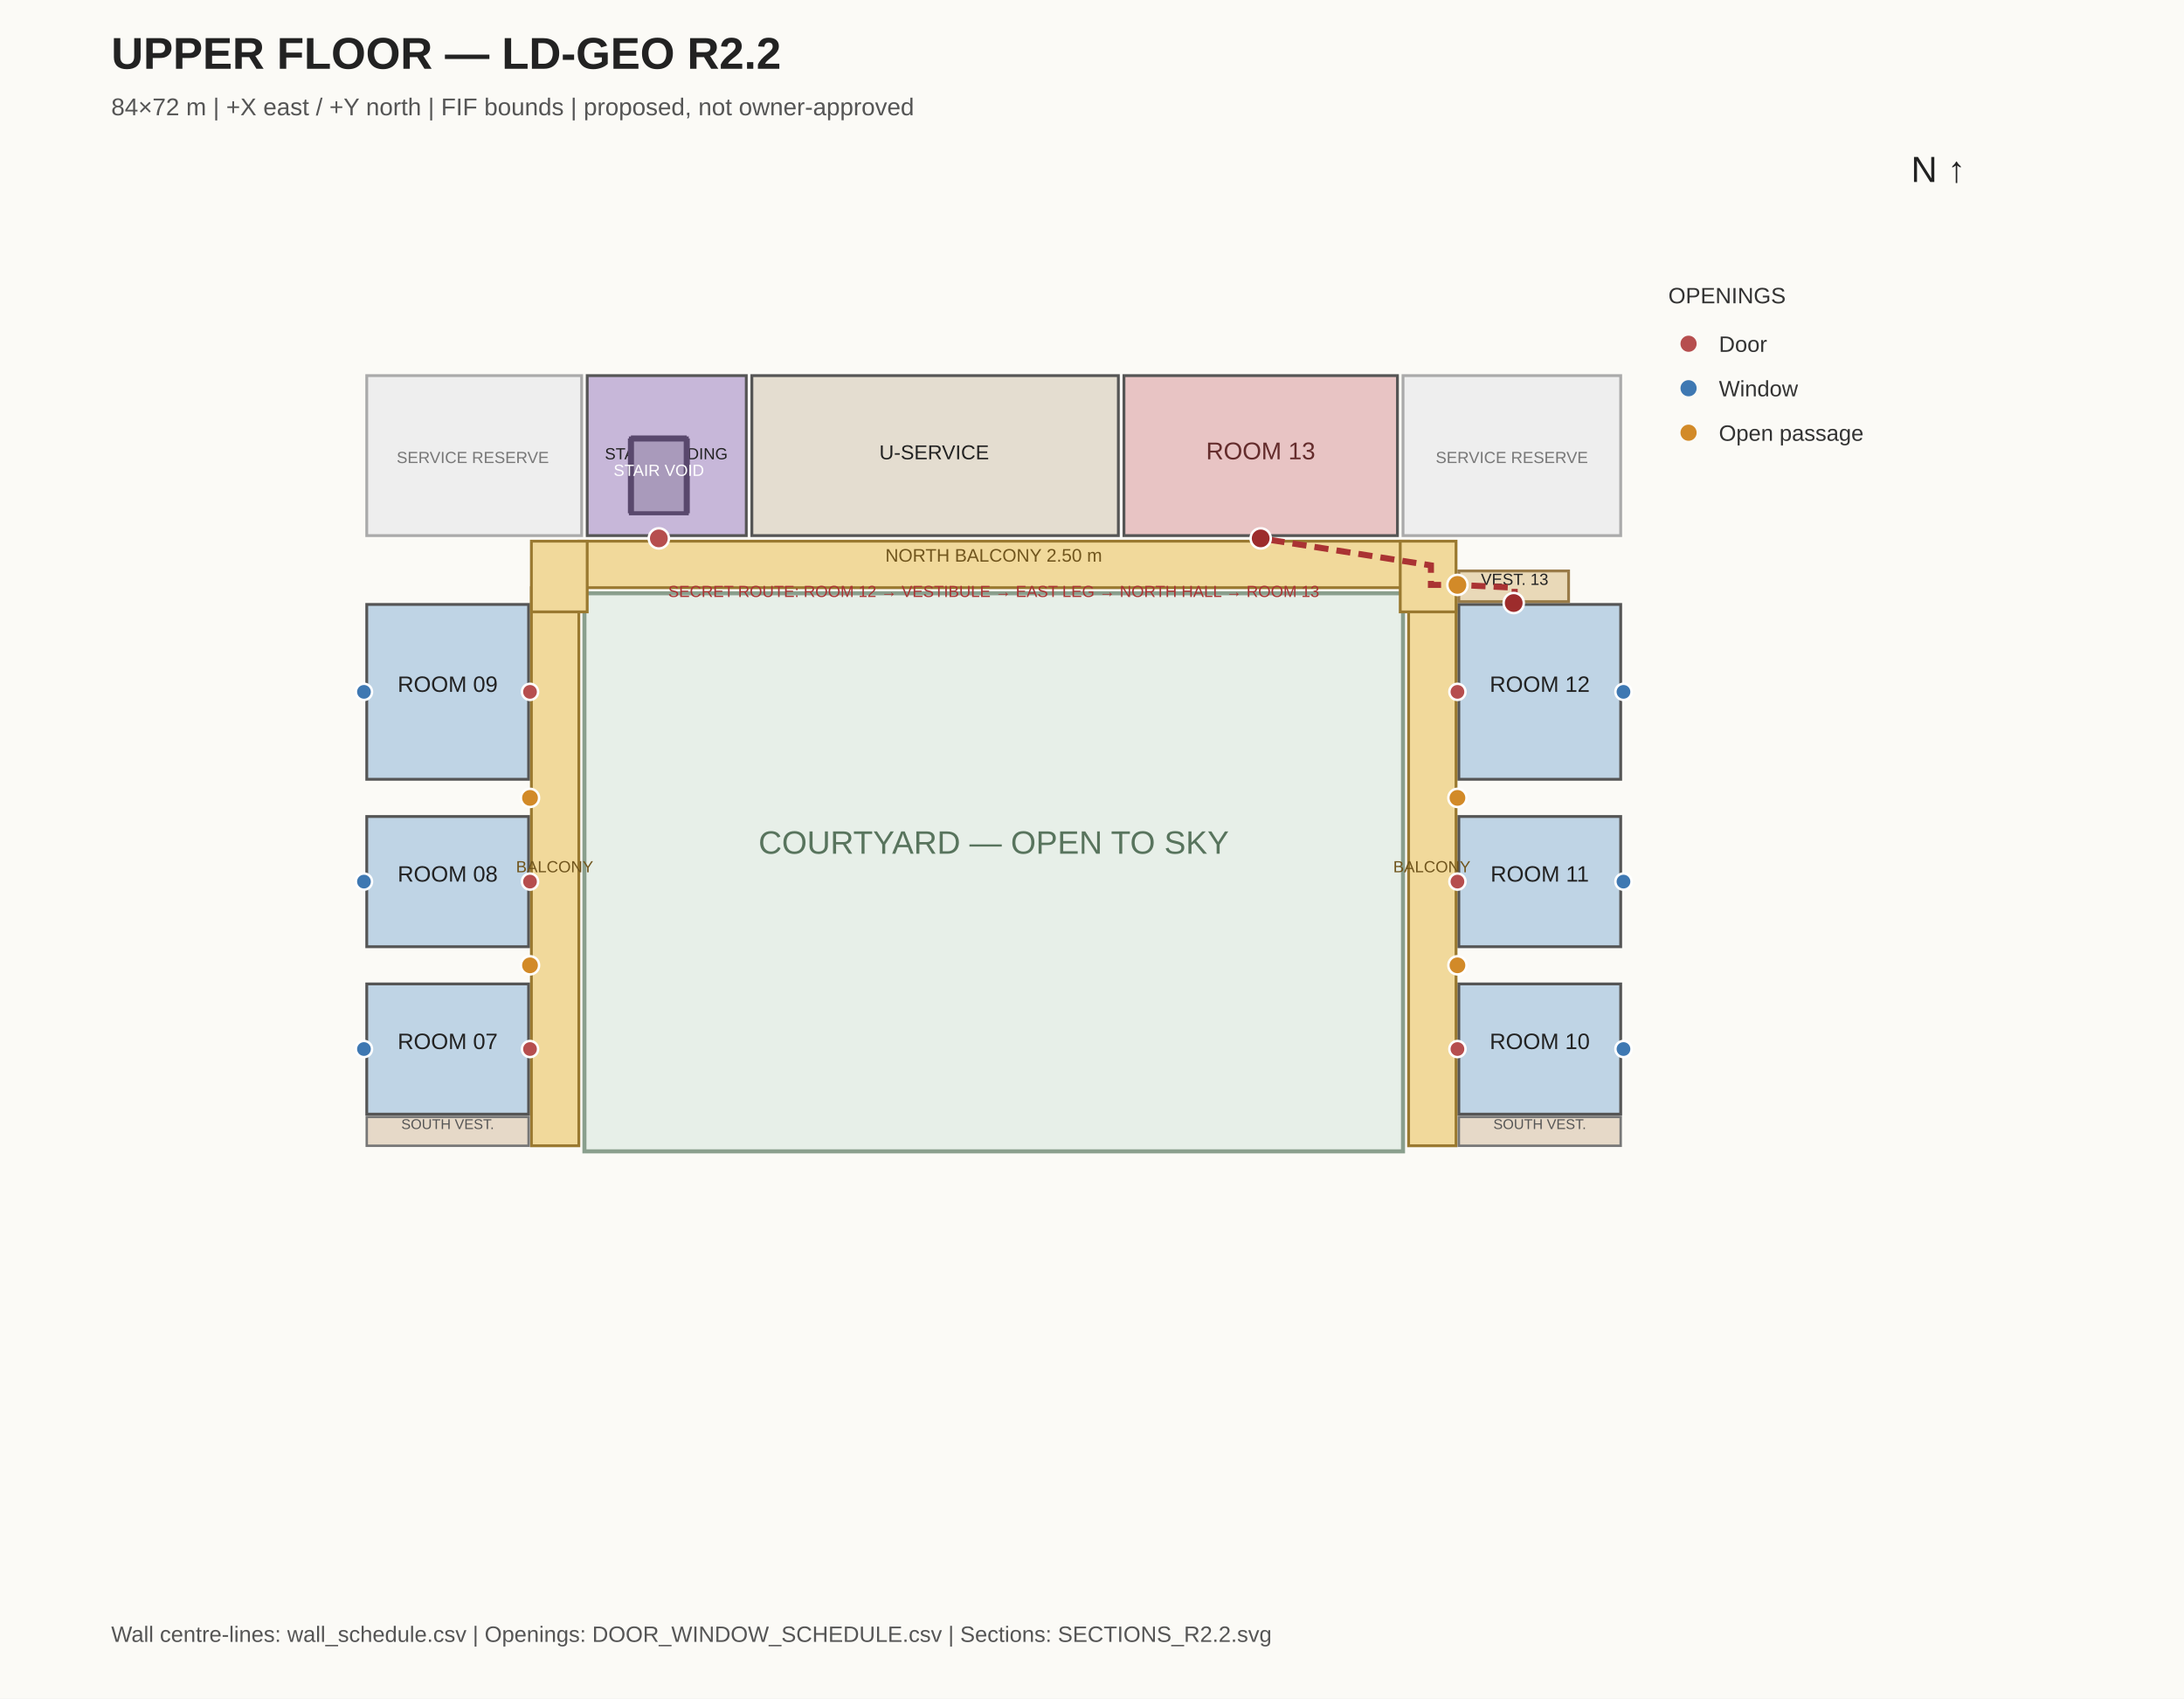
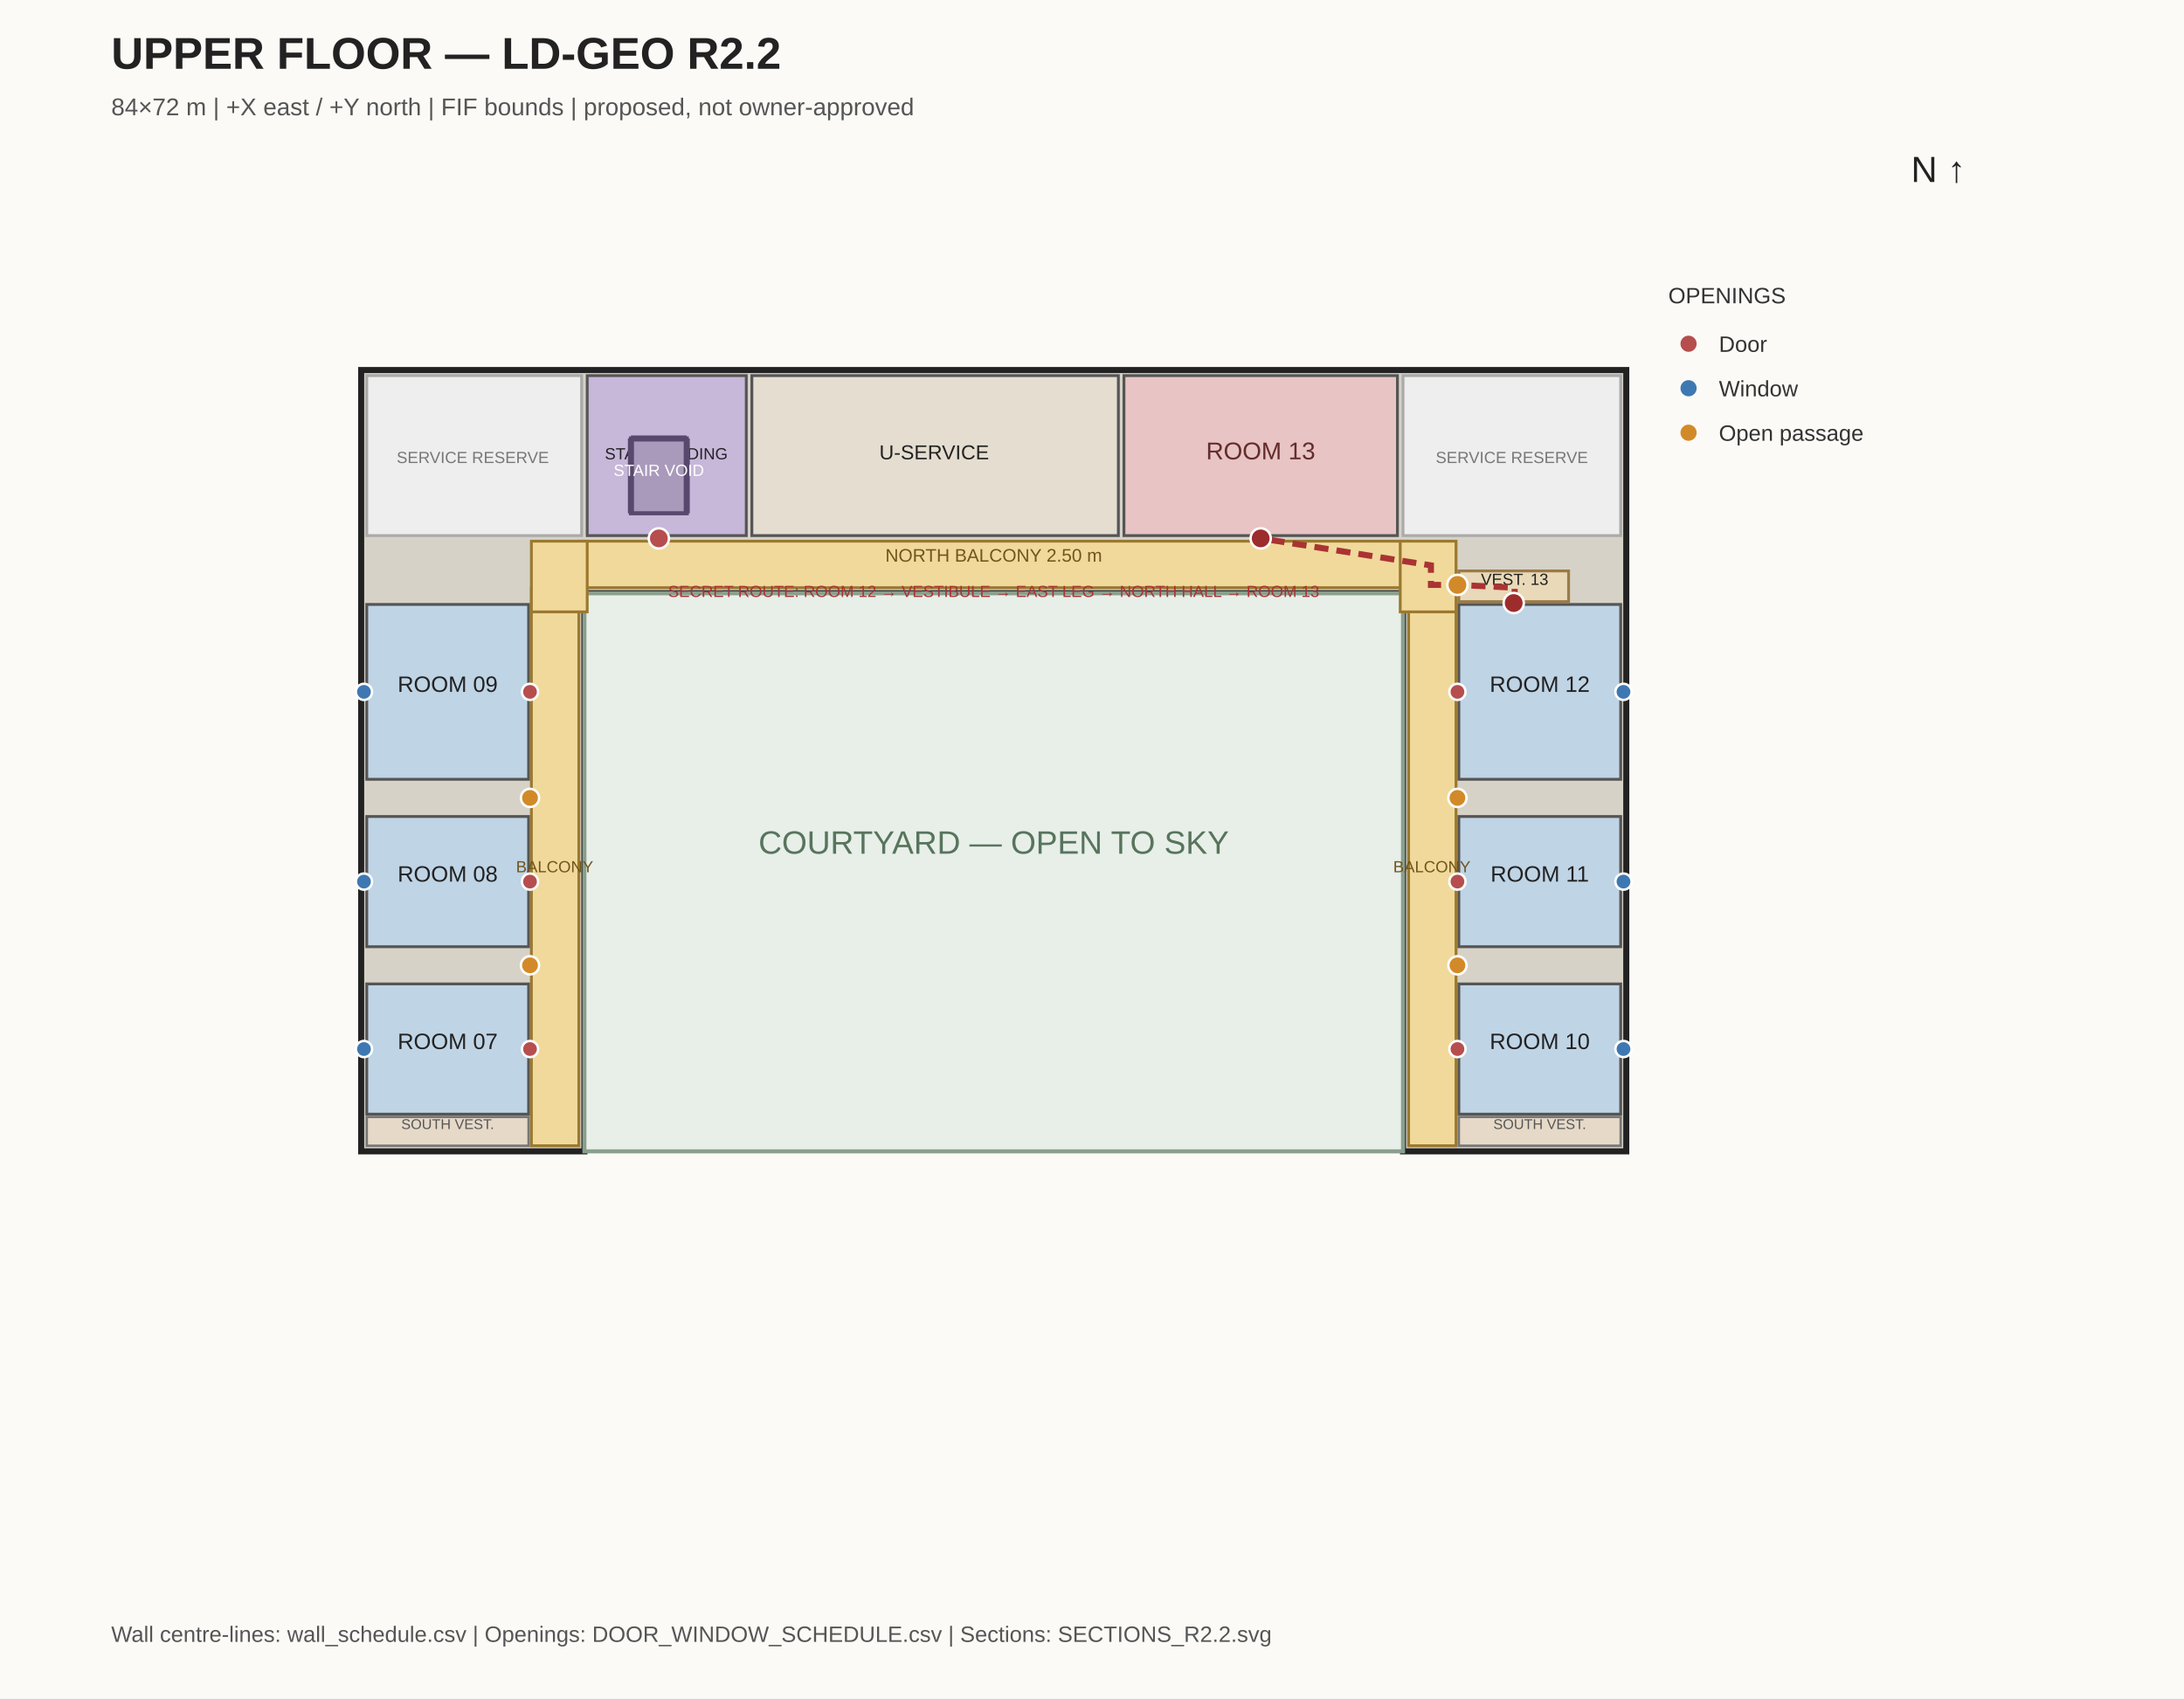
<svg xmlns="http://www.w3.org/2000/svg" width="1080" height="840" viewBox="0 0 1080 840">
  <rect width="100%" height="100%" fill="#fbfaf6" />
  <text x="55" y="34" font-family="Arial" font-size="22" font-weight="bold" fill="#222">UPPER FLOOR — LD-GEO R2.2</text>
  <text x="55" y="57" font-family="Arial" font-size="12" fill="#555">84×72 m | +X east / +Y north | FIF bounds | proposed, not owner-approved</text>
-   <path d="MM178.6 569.4 L289 569.4 L289 293.4 L693.8 293.4 L693.8 569.4 L804.2 569.4 L804.2 183 L178.6 183 Z" fill="#d7d2c7" stroke="#222" stroke-width="3" />
+   <path d="M178.6 569.4 L289 569.4 L289 293.4 L693.8 293.4 L693.8 569.4 L804.2 569.4 L804.2 183 L178.6 183 Z" fill="#d7d2c7" stroke="#222" stroke-width="3" />
  <rect x="289" y="293.4" width="404.8" height="276" fill="#e7efe8" stroke="#8a9f8d" stroke-width="2" />
  <text x="491.4" y="422.2" font-family="Arial" font-size="16" fill="#58745d" text-anchor="middle">COURTYARD — OPEN TO SKY</text>
  <rect x="181.36" y="486.6" width="80.04" height="64.4" fill="#bfd4e5" stroke="#555" stroke-width="1.4" />
  <text x="221.38" y="518.8" font-family="Arial" font-size="11" fill="#222" text-anchor="middle">ROOM 07</text>
  <rect x="181.36" y="403.8" width="80.04" height="64.4" fill="#bfd4e5" stroke="#555" stroke-width="1.4" />
  <text x="221.38" y="436" font-family="Arial" font-size="11" fill="#222" text-anchor="middle">ROOM 08</text>
  <rect x="181.36" y="298.92" width="80.04" height="86.48" fill="#bfd4e5" stroke="#555" stroke-width="1.4" />
  <text x="221.38" y="342.16" font-family="Arial" font-size="11" fill="#222" text-anchor="middle">ROOM 09</text>
  <rect x="721.4" y="486.6" width="80.04" height="64.4" fill="#bfd4e5" stroke="#555" stroke-width="1.4" />
  <text x="761.42" y="518.8" font-family="Arial" font-size="11" fill="#222" text-anchor="middle">ROOM 10</text>
  <rect x="721.4" y="403.8" width="80.04" height="64.4" fill="#bfd4e5" stroke="#555" stroke-width="1.4" />
  <text x="761.42" y="436" font-family="Arial" font-size="11" fill="#222" text-anchor="middle">ROOM 11</text>
  <rect x="721.4" y="298.92" width="80.04" height="86.48" fill="#bfd4e5" stroke="#555" stroke-width="1.4" />
  <text x="761.42" y="342.16" font-family="Arial" font-size="11" fill="#222" text-anchor="middle">ROOM 12</text>
  <rect x="262.78" y="290.64" width="23.46" height="276" fill="#f1d99b" stroke="#9a7930" stroke-width="1.4" />
  <rect x="696.56" y="290.64" width="23.46" height="276" fill="#f1d99b" stroke="#9a7930" stroke-width="1.4" />
  <rect x="286.24" y="267.64" width="410.32" height="23" fill="#f1d99b" stroke="#9a7930" stroke-width="1.4" />
  <rect x="262.78" y="267.64" width="27.6" height="34.96" fill="#f1d99b" stroke="#9a7930" stroke-width="1.4" />
  <rect x="692.42" y="267.64" width="27.6" height="34.96" fill="#f1d99b" stroke="#9a7930" stroke-width="1.4" />
  <text x="274.28" y="431.4" font-family="Arial" font-size="8" fill="#70551d" text-anchor="middle">BALCONY</text>
  <text x="708.06" y="431.4" font-family="Arial" font-size="8" fill="#70551d" text-anchor="middle">BALCONY</text>
  <text x="491.4" y="277.76" font-family="Arial" font-size="9" fill="#70551d" text-anchor="middle">NORTH BALCONY 2.50 m</text>
  <rect x="290.38" y="185.76" width="78.66" height="79.12" fill="#c7b7d9" stroke="#555" stroke-width="1.4" />
  <rect x="371.8" y="185.76" width="181.24" height="79.12" fill="#e4ddd0" stroke="#555" stroke-width="1.4" />
  <rect x="555.8" y="185.76" width="135.24" height="79.12" fill="#e8c4c4" stroke="#555" stroke-width="1.4" />
  <rect x="181.36" y="185.76" width="106.26" height="79.12" fill="#eee" stroke="#aaa" stroke-width="1.4" />
  <rect x="693.8" y="185.76" width="107.64" height="79.12" fill="#eee" stroke="#aaa" stroke-width="1.4" />
  <text x="329.48" y="227.16" font-family="Arial" font-size="8" fill="#222" text-anchor="middle">STAIR LANDING</text>
  <text x="461.96" y="227.16" font-family="Arial" font-size="10" fill="#222" text-anchor="middle">U-SERVICE</text>
  <text x="623.42" y="227.16" font-family="Arial" font-size="12" fill="#642c2c" text-anchor="middle">ROOM 13</text>
  <text x="233.8" y="229" font-family="Arial" font-size="8" fill="#777" text-anchor="middle">SERVICE RESERVE</text>
  <text x="747.62" y="229" font-family="Arial" font-size="8" fill="#777" text-anchor="middle">SERVICE RESERVE</text>
  <rect x="721.4" y="282.36" width="54.28" height="15.18" fill="#e9d9b8" stroke="#997b48" stroke-width="1.4" />
  <text x="749" y="289.26" font-family="Arial" font-size="8" fill="#222" text-anchor="middle">VEST. 13</text>
  <path d="M749 298.23 L749 290.64 L720.71 289.26 L707.6 289.26 L707.6 279.6 L623.42 266.26" fill="none" stroke="#a33" stroke-width="3" stroke-dasharray="7 4" />
  <text x="491.4" y="295.24" font-family="Arial" font-size="8" fill="#a33" text-anchor="middle">SECRET ROUTE: ROOM 12 → VESTIBULE → EAST LEG → NORTH HALL → ROOM 13</text>
  <text x="945" y="90" font-family="Arial" font-size="18" fill="#222">N ↑</text>
  <text x="55" y="812" font-family="Arial" font-size="11" fill="#555">Wall centre-lines: wall_schedule.csv | Openings: DOOR_WINDOW_SCHEDULE.csv | Sections: SECTIONS_R2.2.svg</text>
  <circle cx="262.09" cy="518.8" r="4" fill="#b64e4e" stroke="#fff" stroke-width="1.2" />
  <circle cx="720.71" cy="518.8" r="4" fill="#b64e4e" stroke="#fff" stroke-width="1.2" />
  <circle cx="179.98" cy="518.8" r="4" fill="#3e78b2" stroke="#fff" stroke-width="1.2" />
  <circle cx="802.82" cy="518.8" r="4" fill="#3e78b2" stroke="#fff" stroke-width="1.2" />
  <circle cx="262.09" cy="436" r="4" fill="#b64e4e" stroke="#fff" stroke-width="1.2" />
  <circle cx="720.71" cy="436" r="4" fill="#b64e4e" stroke="#fff" stroke-width="1.2" />
  <circle cx="179.98" cy="436" r="4" fill="#3e78b2" stroke="#fff" stroke-width="1.2" />
  <circle cx="802.82" cy="436" r="4" fill="#3e78b2" stroke="#fff" stroke-width="1.2" />
  <circle cx="262.09" cy="342.16" r="4" fill="#b64e4e" stroke="#fff" stroke-width="1.2" />
  <circle cx="720.71" cy="342.16" r="4" fill="#b64e4e" stroke="#fff" stroke-width="1.2" />
  <circle cx="179.98" cy="342.16" r="4" fill="#3e78b2" stroke="#fff" stroke-width="1.2" />
  <circle cx="802.82" cy="342.16" r="4" fill="#3e78b2" stroke="#fff" stroke-width="1.2" />
  <circle cx="748.54" cy="298.23" r="5" fill="#9d2c2c" stroke="#fff" stroke-width="1.2" />
  <circle cx="720.71" cy="289.26" r="5" fill="#d28a28" stroke="#fff" stroke-width="1.2" />
  <circle cx="623.42" cy="266.26" r="5" fill="#9d2c2c" stroke="#fff" stroke-width="1.2" />
  <circle cx="325.8" cy="266.26" r="5" fill="#b64e4e" stroke="#fff" stroke-width="1.2" />
  <g font-family="Arial" font-size="11" fill="#333">
    <text x="825" y="150">OPENINGS</text>
    <circle cx="835" cy="170" r="4" fill="#b64e4e" />
    <text x="850" y="174">Door</text>
    <circle cx="835" cy="192" r="4" fill="#3e78b2" />
    <text x="850" y="196">Window</text>
    <circle cx="835" cy="214" r="4" fill="#d28a28" />
    <text x="850" y="218">Open passage</text>
  </g>
  <circle cx="262.09" cy="477.4" r="4.5" fill="#d28a28" stroke="#fff" stroke-width="1.2" />
  <circle cx="262.09" cy="394.6" r="4.5" fill="#d28a28" stroke="#fff" stroke-width="1.2" />
  <circle cx="720.71" cy="477.4" r="4.5" fill="#d28a28" stroke="#fff" stroke-width="1.2" />
  <circle cx="720.71" cy="394.6" r="4.5" fill="#d28a28" stroke="#fff" stroke-width="1.2" />
  <rect x="312" y="216.856" width="27.6" height="36.984" fill="#a99abb" stroke="#59486d" stroke-width="2" />
  <path d="M312 253.84 V216.856 M339.6 253.84 V216.856 M312 216.856 H339.6" stroke="#59486d" stroke-width="3" fill="none" />
  <text x="325.8" y="235.348" font-family="Arial" font-size="8" fill="#fff" text-anchor="middle">STAIR VOID</text>
  <rect x="181.36" y="552.38" width="80.04" height="14.26" fill="#e6d9c8" stroke="#777" stroke-width="1.2" />
  <text x="221.38" y="558.36" font-family="Arial" font-size="7" fill="#555" text-anchor="middle">SOUTH VEST.</text>
  <rect x="721.4" y="552.38" width="80.04" height="14.26" fill="#e6d9c8" stroke="#777" stroke-width="1.2" />
  <text x="761.42" y="558.36" font-family="Arial" font-size="7" fill="#555" text-anchor="middle">SOUTH VEST.</text>
</svg>
